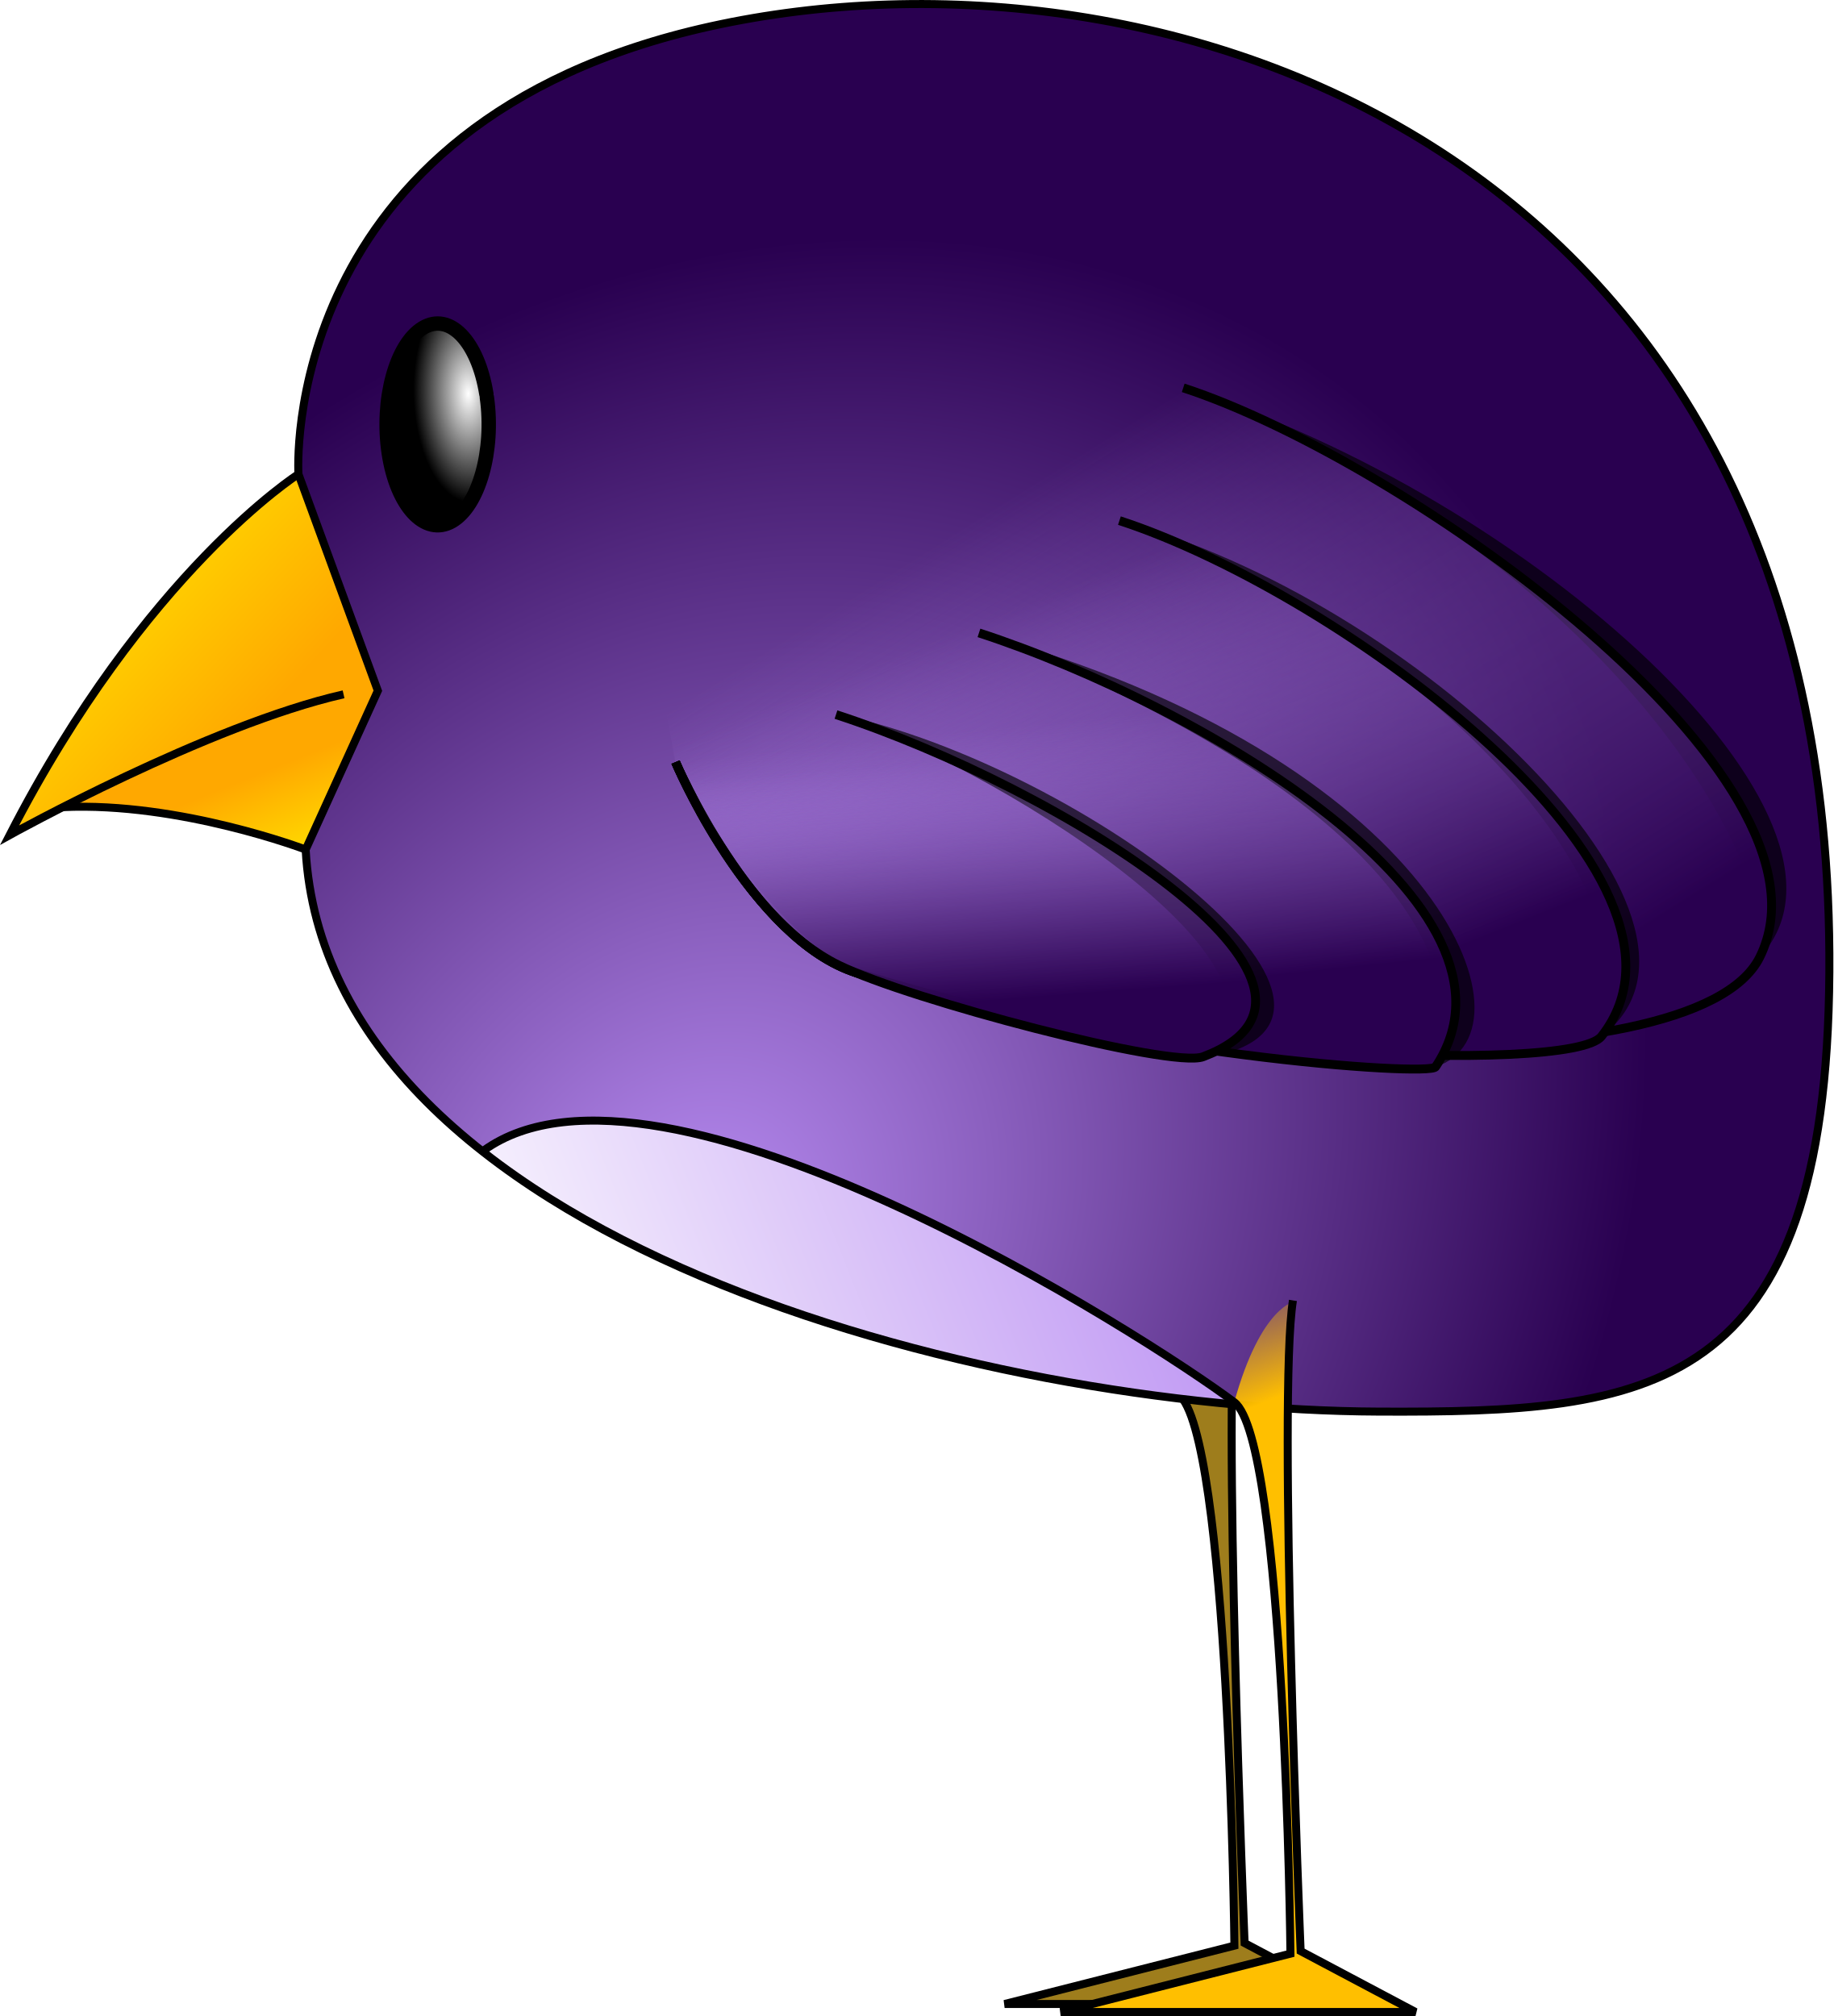
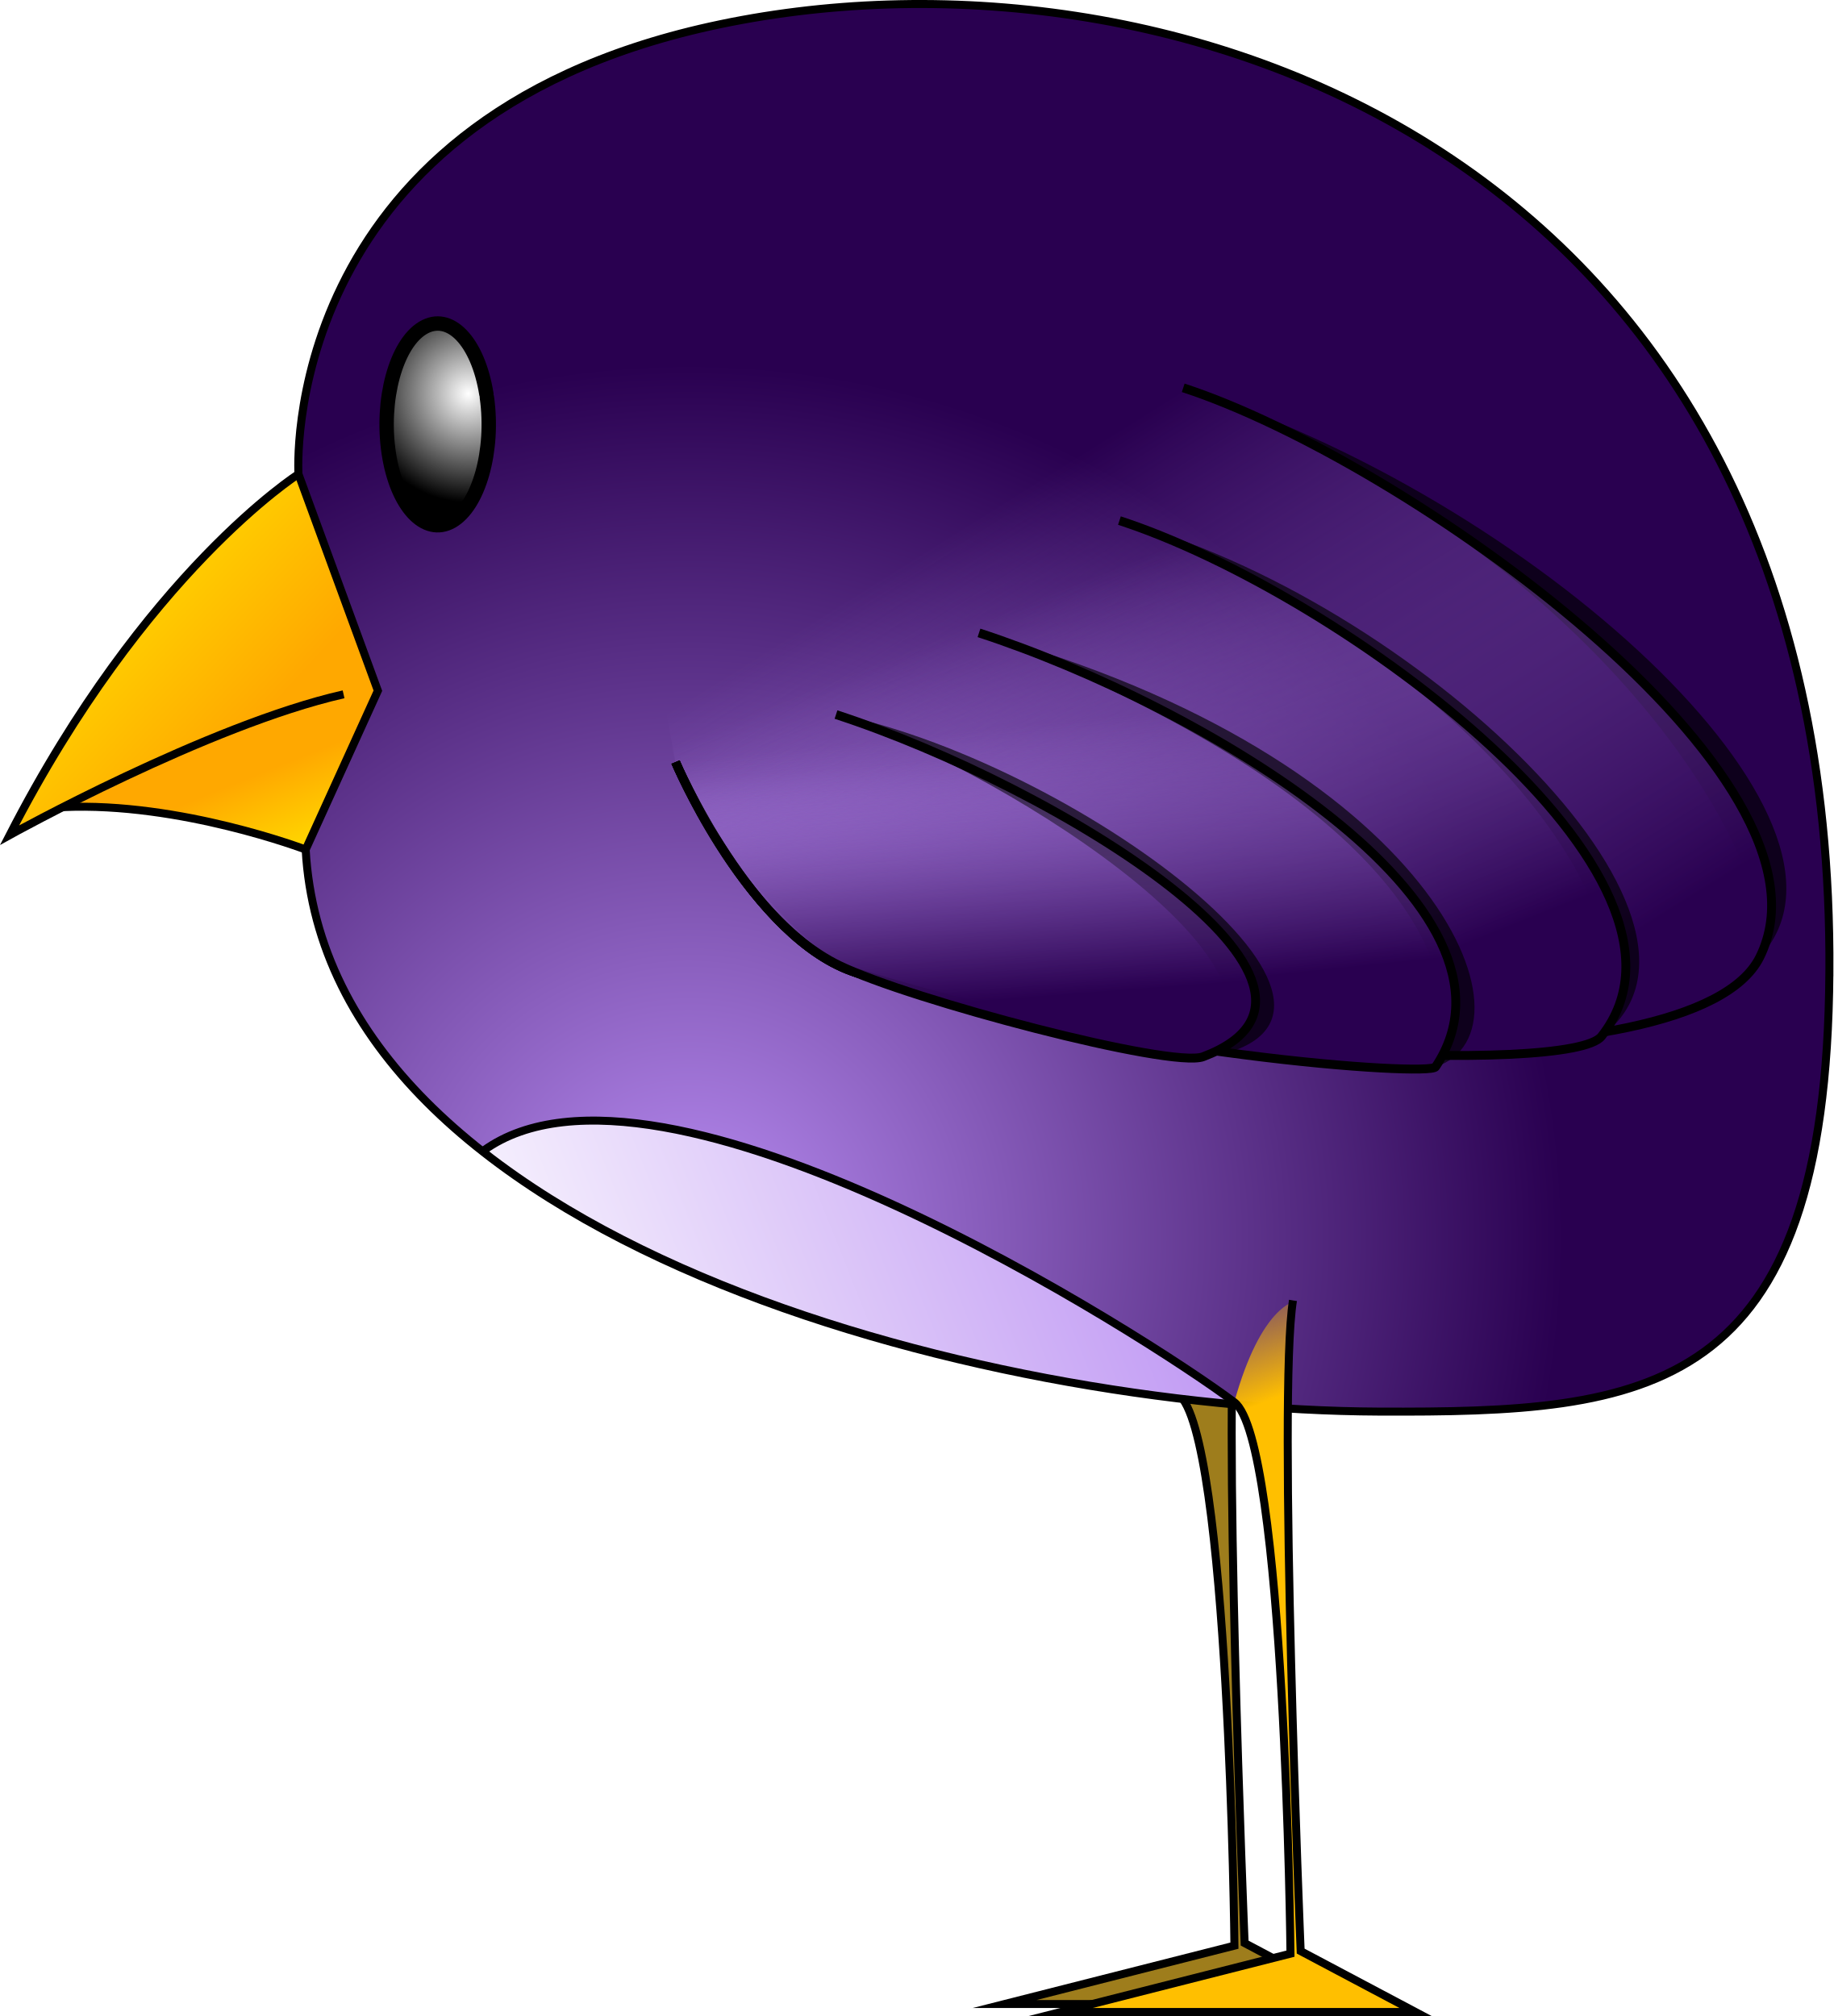
- <svg xmlns="http://www.w3.org/2000/svg" xmlns:xlink="http://www.w3.org/1999/xlink" id="svg2" viewBox="0 0 127.303 140" version="1.0" width="127.303" height="140">
-   <defs id="defs4">
-     <linearGradient id="linearGradient3242">
-       <stop id="stop3244" style="stop-color:#b88cf2;stop-opacity:0" offset="0" />
-       <stop id="stop3246" style="stop-color:#290050" offset="1" />
+ <svg xmlns="http://www.w3.org/2000/svg" version="1.1" width="127.301" height="139.999" viewBox="0,0,127.301,139.999">
+   <defs>
+     <linearGradient x1="261.704" y1="206.266" x2="258.425" y2="197.867" gradientUnits="userSpaceOnUse" id="color-1">
+       <stop offset="0" stop-color="#9e7d1c" />
+       <stop offset="1" stop-color="#ffbf00" stop-opacity="0" />
    </linearGradient>
-     <linearGradient id="linearGradient3134">
-       <stop id="stop3136" style="stop-color:#ffa800" offset="0" />
-       <stop id="stop3138" style="stop-color:#ffd800" offset="1" />
+     <radialGradient cx="224.158" cy="196.033" r="60.747" gradientUnits="userSpaceOnUse" id="color-2">
+       <stop offset="0" stop-color="#b88cf2" />
+       <stop offset="1" stop-color="#290050" />
+     </radialGradient>
+     <linearGradient x1="195.929" y1="158.356" x2="185.287" y2="148.553" gradientUnits="userSpaceOnUse" id="color-3">
+       <stop offset="0" stop-color="#ffa800" />
+       <stop offset="1" stop-color="#ffd800" />
    </linearGradient>
-     <linearGradient id="linearGradient3140" y2="347.35" xlink:href="#linearGradient3134" gradientUnits="userSpaceOnUse" x2="152.45" y1="382.62" x1="190.74" gradientTransform="matrix(0.2779297,0,0,0.2779297,86.85534,150.6479)" />
-     <linearGradient id="linearGradient3148" y2="421.41" xlink:href="#linearGradient3134" gradientUnits="userSpaceOnUse" x2="195.35" y1="401.07" x1="187.18" gradientTransform="matrix(0.2779297,0,0,0.2779297,86.85534,150.6479)" />
-     <radialGradient id="radialGradient3162" gradientUnits="userSpaceOnUse" cy="321.28" cx="251.37" gradientTransform="matrix(-0.01438898,-0.5678382,0.287157,-0.0072762,64.16599,381.0517)" r="13.26">
-       <stop id="stop3158" style="stop-color:#ffffff" offset="0" />
-       <stop id="stop3160" style="stop-color:#000000" offset="1" />
+     <linearGradient x1="194.94" y1="163.484" x2="197.211" y2="169.137" gradientUnits="userSpaceOnUse" id="color-4">
+       <stop offset="0" stop-color="#ffa800" />
+       <stop offset="1" stop-color="#ffd800" />
+     </linearGradient>
+     <linearGradient x1="262.049" y1="187.961" x2="208.689" y2="209.189" gradientUnits="userSpaceOnUse" id="color-5">
+       <stop offset="0" stop-color="#b88cf2" />
+       <stop offset="1" stop-color="#ffffff" />
+     </linearGradient>
+     <radialGradient cx="208.869" cy="137.343" r="7.532" gradientUnits="userSpaceOnUse" id="color-6">
+       <stop offset="0" stop-color="#ffffff" />
+       <stop offset="1" stop-color="#000000" />
    </radialGradient>
-     <radialGradient id="radialGradient3172" gradientUnits="userSpaceOnUse" cy="543.27" cx="296.74" gradientTransform="matrix(0.2469017,0.1997731,-0.2459178,0.303944,228.43,70.26232)" r="191.27">
-       <stop id="stop3168" style="stop-color:#b88cf2" offset="0" />
-       <stop id="stop3170" style="stop-color:#290050" offset="1" />
-     </radialGradient>
-     <linearGradient id="linearGradient3190" y2="565.52" gradientUnits="userSpaceOnUse" x2="236.65" y1="489.14" x1="428.64" gradientTransform="matrix(0.2779297,0,0,0.2779297,86.85534,150.6479)">
-       <stop id="stop3194" style="stop-color:#b88cf2" offset="0" />
-       <stop id="stop3196" style="stop-color:#ffffff" offset="1" />
+     <linearGradient x1="265.595" y1="206.821" x2="262.316" y2="198.422" gradientUnits="userSpaceOnUse" id="color-7">
+       <stop offset="0" stop-color="#ffbf00" />
+       <stop offset="1" stop-color="#ffbf00" stop-opacity="0" />
    </linearGradient>
-     <linearGradient id="linearGradient3206" y2="526.78" gradientUnits="userSpaceOnUse" x2="429.6" y1="557" x1="441.4" gradientTransform="matrix(0.2779297,0,0,0.2779297,86.85534,150.6479)">
-       <stop id="stop3202" style="stop-color:#ffbf00" offset="0" />
-       <stop id="stop3204" style="stop-color:#ffbf00;stop-opacity:0" offset="1" />
+     <linearGradient x1="258.402" y1="137.103" x2="284.244" y2="178.409" gradientUnits="userSpaceOnUse" id="color-8">
+       <stop offset="0" stop-color="#b88cf2" stop-opacity="0" />
+       <stop offset="1" stop-color="#290050" />
    </linearGradient>
-     <linearGradient id="linearGradient3212" y2="526.78" gradientUnits="userSpaceOnUse" x2="429.6" gradientTransform="matrix(0.2779297,0,0,0.2779297,82.96433,150.0921)" y1="557" x1="441.4">
-       <stop id="stop3216" style="stop-color:#9e7d1c" offset="0" />
-       <stop id="stop3218" style="stop-color:#ffbf00;stop-opacity:0" offset="1" />
+     <linearGradient x1="251.49" y1="150.366" x2="263.886" y2="181.346" gradientUnits="userSpaceOnUse" id="color-9">
+       <stop offset="0" stop-color="#b88cf2" stop-opacity="0" />
+       <stop offset="1" stop-color="#290050" />
    </linearGradient>
-     <linearGradient id="linearGradient3258" y2="454.77" xlink:href="#linearGradient3242" gradientUnits="userSpaceOnUse" x2="508.5" y1="306.15" x1="415.52" gradientTransform="matrix(0.2779297,0,0,0.2779297,86.85534,150.6479)" />
-     <linearGradient id="linearGradient3270" y2="465.34" xlink:href="#linearGradient3242" gradientUnits="userSpaceOnUse" x2="435.25" y1="353.87" x1="390.65" gradientTransform="matrix(0.2779297,0,0,0.2779297,86.85534,150.6479)" />
-     <linearGradient id="linearGradient3294" y2="456.91" xlink:href="#linearGradient3242" gradientUnits="userSpaceOnUse" x2="391.87" y1="396.31" x1="387.29" gradientTransform="matrix(0.2779297,0,0,0.2779297,86.85534,150.6479)" />
-     <linearGradient id="linearGradient3306" y2="460.18" xlink:href="#linearGradient3242" gradientUnits="userSpaceOnUse" x2="363.9" y1="391.93" x1="356.84" gradientTransform="matrix(0.2779297,0,0,0.2779297,86.85534,150.6479)" />
+     <linearGradient x1="242.094" y1="160.944" x2="244.056" y2="179.912" gradientUnits="userSpaceOnUse" id="color-10">
+       <stop offset="0" stop-color="#b88cf2" stop-opacity="0" />
+       <stop offset="1" stop-color="#290050" />
+     </linearGradient>
+     <linearGradient x1="250.557" y1="162.161" x2="251.829" y2="179.003" gradientUnits="userSpaceOnUse" id="color-11">
+       <stop offset="0" stop-color="#b88cf2" stop-opacity="0" />
+       <stop offset="1" stop-color="#290050" />
+     </linearGradient>
  </defs>
-   <g id="layer1" transform="translate(-120.2866,-208.6334)">
-     <path id="path3208" style="fill:url(#linearGradient3212);fill-rule:evenodd;stroke-width:0.278" d="m 206.351,298.437 c 0,0 -2.382,0.256 -4.255,7.012 3.535,2.654 3.902,38.299 3.902,38.299 l -15.956,4.052 h 24.641 l -7.977,-4.23 c 0,0 -1.595,-38.627 -0.534,-45.186" />
-     <path id="path3210" style="fill:none;stroke:#000000;stroke-width:0.555" d="m 202.096,305.449 c 3.535,2.654 3.902,38.299 3.902,38.299 l -15.956,4.052 h 24.641 l -7.977,-4.23 c 0,0 -1.595,-38.627 -0.534,-45.186" />
-     <path id="path3164" style="fill:url(#radialGradient3172);fill-rule:evenodd;stroke-width:0.278" d="m 169.589,210.47 c -30.119,6.665 -28.58,31.089 -28.58,31.089 l 5.514,15.042 -5.014,11.031 c 1.504,27.079 46.814,38.919 74.535,39.03 18.682,0.075 31.073,-0.987 31.264,-30.506 0.378,-57.412 -46.398,-72.615 -77.72,-65.686 z" />
-     <path id="path3304" style="fill:#000000;fill-opacity:0.652;fill-rule:evenodd;stroke-width:0.278" d="m 202.444,235.567 c 24.01,7.418 48.927,30 40.033,39.535 1.442,-5.392 -9.174,-27.187 -40.033,-39.535 z" />
-     <path id="path2161" style="fill:url(#linearGradient3140);fill-rule:evenodd;stroke-width:0.278" d="m 141.01,241.559 5.514,15.042 c -9.527,0.753 -25.572,10.03 -25.572,10.03 9.402,-18.304 20.058,-25.072 20.058,-25.072 z" />
-     <path id="path2158" style="fill:url(#linearGradient3148);fill-rule:evenodd;stroke-width:0.278" d="m 146.524,256.6 -5.014,11.031 c 0,0 -9.149,-3.257 -17.298,-2.882 0,0 16.295,-8.274 22.312,-8.149 z" />
-     <path id="path3182" style="fill:url(#linearGradient3190);fill-rule:evenodd;stroke-width:0.278" d="m 154.045,288.685 c 12.232,-8.824 46.014,12.871 51.942,17.321 -15.433,-0.361 -43.61,-9.344 -51.942,-17.321 z" />
-     <path id="path2160" style="fill:none;stroke:#000000;stroke-width:0.556" d="m 169.589,210.47 c -30.119,6.665 -28.58,31.089 -28.58,31.089 l 5.514,15.042 -5.014,11.031 c 1.504,27.079 46.814,38.919 74.535,39.03 18.682,0.075 31.073,-0.987 31.264,-30.506 0.378,-57.412 -46.398,-72.615 -77.72,-65.686 z" />
-     <path id="path3150" style="fill:none;stroke:#000000;stroke-width:0.556" d="m 144.142,256.85 c -9.4,2.132 -23.19,9.78 -23.19,9.78 9.402,-18.304 20.058,-25.072 20.058,-25.072" />
-     <path id="path3152" style="fill:none;stroke:#000000;stroke-width:0.556" d="m 141.51,267.631 c 0,0 -8.713,-3.321 -16.859,-2.946" />
-     <path id="path3154" style="fill:url(#radialGradient3162);fill-rule:evenodd;stroke:#000000;stroke-linecap:round;stroke-linejoin:round" d="m 154.092,236.228 a 3.546,7.003 0 0 1 -2.435,8.608 3.546,7.003 0 0 1 -4.379,-4.736 3.546,7.003 0 0 1 2.36,-8.689 3.546,7.003 0 0 1 4.42,4.586" />
-     <path id="path3198" style="fill:url(#linearGradient3206);fill-rule:evenodd;stroke-width:0.278" d="m 210.242,298.993 c 0,0 -2.382,0.256 -4.255,7.012 3.535,2.654 3.902,38.299 3.902,38.299 l -15.956,4.052 h 24.641 l -7.977,-4.23 c 0,0 -1.595,-38.627 -0.534,-45.186" />
-     <path id="path3180" style="fill:none;stroke:#000000;stroke-width:0.555" d="m 153.867,288.532 c 12.232,-8.824 46.192,13.024 52.12,17.473 3.535,2.654 3.902,38.299 3.902,38.299 l -15.956,4.052 h 24.641 l -7.977,-4.23 c 0,0 -1.595,-38.627 -0.534,-45.186" />
-     <path id="path3248" style="fill:url(#linearGradient3258);fill-rule:evenodd;stroke-width:0.278" d="m 167.194,261.559 c -7.624,-39.533 0.692,-34.561 35.25,-25.992 15.411,5.022 46.267,26.987 40.033,39.535 -4.586,9.233 -44.274,6.879 -62.706,1.092 -7.307,-2.293 -12.576,-14.636 -12.576,-14.636 z" />
-     <path id="path3220" style="fill:none;stroke:#000000;stroke-width:0.617" d="m 202.444,235.567 c 15.411,5.022 46.267,26.987 40.033,39.535 -4.586,9.233 -44.274,6.879 -62.706,1.092 -7.307,-2.293 -12.576,-14.636 -12.576,-14.636" />
-     <path id="path3302" style="fill:#000000;fill-opacity:0.652;fill-rule:evenodd;stroke-width:0.278" d="m 198.013,244.786 c 20.286,5.289 44.088,27.815 33.474,35.814 4.366,-11.245 -14.405,-29.138 -33.474,-35.814 z" />
-     <path id="path3262" style="fill:url(#linearGradient3270);fill-rule:evenodd;stroke-width:0.278" d="m 167.194,261.559 c 0,0 -11.362,-34.738 30.82,-16.773 15.411,5.022 42.14,24.8 33.474,35.814 -2.107,2.674 -33.285,1.381 -51.717,-4.405 -7.307,-2.293 -12.576,-14.636 -12.576,-14.636 z" />
-     <path id="path3260" style="fill:none;stroke:#000000;stroke-width:0.617" d="m 198.013,244.786 c 15.411,5.022 42.14,24.8 33.474,35.814 -2.107,2.674 -33.285,1.381 -51.717,-4.405 -7.307,-2.293 -12.576,-14.636 -12.576,-14.636" />
-     <path id="path3300" style="fill:#000000;fill-opacity:0.652;fill-rule:evenodd;stroke-width:0.278" d="m 219.961,282.726 c 2.765,-7.735 -4.297,-19.475 -31.701,-30.141 31.545,8.571 39.31,27.596 31.701,30.141 z" />
-     <path id="path3274" style="fill:url(#linearGradient3306);fill-rule:evenodd;stroke-width:0.278" d="m 188.261,252.584 c 15.411,5.025 39.133,18.996 31.701,30.141 -0.439,0.661 -21.759,-0.745 -40.191,-6.531 -7.307,-2.293 -12.576,-14.636 -12.576,-14.636" />
-     <path id="path3272" style="fill:none;stroke:#000000;stroke-width:0.617" d="m 188.261,252.584 c 15.411,5.025 39.133,18.996 31.701,30.141 -0.439,0.661 -21.759,-0.745 -40.191,-6.531 -7.307,-2.293 -12.576,-14.636 -12.576,-14.636" />
-     <path id="path3296" style="fill:#000000;fill-opacity:0.652;fill-rule:evenodd;stroke-width:0.278" d="m 203.283,282.195 c 9.458,-5.356 -12.276,-19.477 -24.7,-23.938 16.918,3.519 41.122,21.848 24.7,23.938 z" />
-     <path id="path3286" style="fill:url(#linearGradient3294);fill-rule:evenodd;stroke-width:0.278" d="m 178.333,258.257 c 15.411,5.025 38.021,19.01 25.497,23.76 -2.215,0.839 -19.102,-3.405 -24.06,-5.823 -6.884,-3.355 -12.576,-14.636 -12.576,-14.636" />
-     <path id="path3284" style="fill:none;stroke:#000000;stroke-width:0.617" d="m 178.333,258.257 c 15.411,5.025 38.021,19.01 25.497,23.76 -2.215,0.839 -20.342,-3.935 -25.3,-6.353 -6.884,-3.357 -11.337,-14.105 -11.337,-14.105" />
+   <g transform="translate(-176.3483,-110.0011)">
+     <g data-paper-data="{&quot;isPaintingLayer&quot;:true}" stroke-miterlimit="10" stroke-dasharray="" stroke-dashoffset="0" style="mix-blend-mode: normal">
+       <path d="M262.235,199.751c-1.062,6.559 0.534,45.186 0.534,45.186l7.977,4.23h-24.641l15.956,-4.052c0,0 -0.367,-35.644 -3.902,-38.299c1.873,-6.756 4.255,-7.012 4.255,-7.012" fill="url(#color-1)" fill-rule="evenodd" stroke="none" stroke-width="0.278" stroke-linecap="butt" stroke-linejoin="miter" />
+       <path d="M262.235,199.751c-1.062,6.559 0.534,45.186 0.534,45.186l7.977,4.23h-24.641l15.956,-4.052c0,0 -0.367,-35.644 -3.902,-38.299" fill="none" fill-rule="nonzero" stroke="#000000" stroke-width="0.555" stroke-linecap="butt" stroke-linejoin="miter" />
+       <path d="M303.371,177.522c-0.192,29.519 -12.582,30.581 -31.264,30.506c-27.721,-0.111 -73.032,-11.951 -74.535,-39.03l5.014,-11.031l-5.514,-15.042c0,0 -1.54,-24.424 28.58,-31.089c31.323,-6.929 78.098,8.274 77.72,65.686z" fill="url(#color-2)" fill-rule="evenodd" stroke="none" stroke-width="0.278" stroke-linecap="butt" stroke-linejoin="miter" />
+       <path d="M258.505,136.933c24.01,7.418 48.927,30 40.033,39.535c1.442,-5.392 -9.174,-27.187 -40.033,-39.535z" fill-opacity="0.652" fill="#000000" fill-rule="evenodd" stroke="none" stroke-width="0.278" stroke-linecap="butt" stroke-linejoin="miter" />
+       <path d="M197.072,142.925l5.514,15.042c-9.527,0.753 -25.572,10.03 -25.572,10.03c9.402,-18.304 20.058,-25.072 20.058,-25.072z" fill="url(#color-3)" fill-rule="evenodd" stroke="none" stroke-width="0.278" stroke-linecap="butt" stroke-linejoin="miter" />
+       <path d="M202.586,157.967l-5.014,11.031c0,0 -9.149,-3.257 -17.298,-2.882c0,0 16.295,-8.274 22.312,-8.149z" fill="url(#color-4)" fill-rule="evenodd" stroke="none" stroke-width="0.278" stroke-linecap="butt" stroke-linejoin="miter" />
+       <path d="M210.107,190.051c12.232,-8.824 46.014,12.871 51.942,17.321c-15.433,-0.361 -43.61,-9.344 -51.942,-17.321z" fill="url(#color-5)" fill-rule="evenodd" stroke="none" stroke-width="0.278" stroke-linecap="butt" stroke-linejoin="miter" />
+       <path d="M303.371,177.522c-0.192,29.519 -12.582,30.581 -31.264,30.506c-27.721,-0.111 -73.032,-11.951 -74.535,-39.03l5.014,-11.031l-5.514,-15.042c0,0 -1.54,-24.424 28.58,-31.089c31.323,-6.929 78.098,8.274 77.72,65.686z" fill="none" fill-rule="nonzero" stroke="#000000" stroke-width="0.556" stroke-linecap="butt" stroke-linejoin="miter" />
+       <path d="M200.204,158.217c-9.4,2.132 -23.19,9.78 -23.19,9.78c9.402,-18.304 20.058,-25.072 20.058,-25.072" fill="none" fill-rule="nonzero" stroke="#000000" stroke-width="0.556" stroke-linecap="butt" stroke-linejoin="miter" />
+       <path d="M180.713,166.052c8.146,-0.375 16.859,2.946 16.859,2.946" fill="none" fill-rule="nonzero" stroke="#000000" stroke-width="0.556" stroke-linecap="butt" stroke-linejoin="miter" />
+       <path d="M210.154,137.594c0.522,3.703 -0.565,7.545 -2.435,8.608c-1.87,1.063 -3.825,-1.051 -4.379,-4.736c-0.554,-3.685 0.499,-7.563 2.36,-8.689c1.861,-1.126 3.834,0.921 4.42,4.586" fill="url(#color-6)" fill-rule="evenodd" stroke="#000000" stroke-width="1" stroke-linecap="round" stroke-linejoin="round" />
+       <path d="M266.126,200.307c-1.062,6.559 0.534,45.186 0.534,45.186l7.977,4.23h-24.641l15.956,-4.052c0,0 -0.367,-35.644 -3.902,-38.299c1.873,-6.756 4.255,-7.012 4.255,-7.012" fill="url(#color-7)" fill-rule="evenodd" stroke="none" stroke-width="0.278" stroke-linecap="butt" stroke-linejoin="miter" />
+       <path d="M266.126,200.307c-1.062,6.559 0.534,45.186 0.534,45.186l7.977,4.23h-24.641l15.956,-4.052c0,0 -0.367,-35.644 -3.902,-38.299c-5.928,-4.45 -39.888,-26.298 -52.12,-17.473" fill="none" fill-rule="nonzero" stroke="#000000" stroke-width="0.555" stroke-linecap="butt" stroke-linejoin="miter" />
+       <path d="M223.255,162.925c-7.624,-39.533 0.692,-34.561 35.25,-25.992c15.411,5.022 46.267,26.987 40.033,39.535c-4.586,9.233 -44.274,6.879 -62.706,1.092c-7.307,-2.293 -12.576,-14.636 -12.576,-14.636z" fill="url(#color-8)" fill-rule="evenodd" stroke="none" stroke-width="0.278" stroke-linecap="butt" stroke-linejoin="miter" />
+       <path d="M258.505,136.933c15.411,5.022 46.267,26.987 40.033,39.535c-4.586,9.233 -44.274,6.879 -62.706,1.092c-7.307,-2.293 -12.576,-14.636 -12.576,-14.636" fill="none" fill-rule="nonzero" stroke="#000000" stroke-width="0.617" stroke-linecap="butt" stroke-linejoin="miter" />
+       <path d="M254.075,146.152c20.286,5.289 44.088,27.815 33.474,35.814c4.366,-11.245 -14.405,-29.138 -33.474,-35.814z" fill-opacity="0.652" fill="#000000" fill-rule="evenodd" stroke="none" stroke-width="0.278" stroke-linecap="butt" stroke-linejoin="miter" />
+       <path d="M223.255,162.925c0,0 -11.362,-34.738 30.82,-16.773c15.411,5.022 42.14,24.8 33.474,35.814c-2.107,2.674 -33.285,1.381 -51.717,-4.405c-7.307,-2.293 -12.576,-14.636 -12.576,-14.636z" fill="url(#color-9)" fill-rule="evenodd" stroke="none" stroke-width="0.278" stroke-linecap="butt" stroke-linejoin="miter" />
+       <path d="M254.075,146.152c15.411,5.022 42.14,24.8 33.474,35.814c-2.107,2.674 -33.285,1.381 -51.717,-4.405c-7.307,-2.293 -12.576,-14.636 -12.576,-14.636" fill="none" fill-rule="nonzero" stroke="#000000" stroke-width="0.617" stroke-linecap="butt" stroke-linejoin="miter" />
+       <path d="M276.023,184.092c2.765,-7.735 -4.297,-19.475 -31.701,-30.141c31.545,8.571 39.31,27.596 31.701,30.141z" fill-opacity="0.652" fill="#000000" fill-rule="evenodd" stroke="none" stroke-width="0.278" stroke-linecap="butt" stroke-linejoin="miter" />
+       <path d="M244.323,153.951c15.411,5.025 39.133,18.996 31.701,30.141c-0.439,0.661 -21.759,-0.745 -40.191,-6.531c-7.307,-2.293 -12.576,-14.636 -12.576,-14.636" fill="url(#color-10)" fill-rule="evenodd" stroke="none" stroke-width="0.278" stroke-linecap="butt" stroke-linejoin="miter" />
+       <path d="M244.323,153.951c15.411,5.025 39.133,18.996 31.701,30.141c-0.439,0.661 -21.759,-0.745 -40.191,-6.531c-7.307,-2.293 -12.576,-14.636 -12.576,-14.636" fill="none" fill-rule="nonzero" stroke="#000000" stroke-width="0.617" stroke-linecap="butt" stroke-linejoin="miter" />
+       <path d="M259.345,183.562c9.458,-5.356 -12.276,-19.477 -24.7,-23.938c16.918,3.519 41.122,21.848 24.7,23.938z" fill-opacity="0.652" fill="#000000" fill-rule="evenodd" stroke="none" stroke-width="0.278" stroke-linecap="butt" stroke-linejoin="miter" />
+       <path d="M234.395,159.623c15.411,5.025 38.021,19.01 25.497,23.76c-2.215,0.839 -19.102,-3.405 -24.06,-5.823c-6.884,-3.355 -12.576,-14.636 -12.576,-14.636" fill="url(#color-11)" fill-rule="evenodd" stroke="none" stroke-width="0.278" stroke-linecap="butt" stroke-linejoin="miter" />
+       <path d="M234.395,159.623c15.411,5.025 38.021,19.01 25.497,23.76c-2.215,0.839 -20.342,-3.935 -25.3,-6.353c-6.884,-3.357 -11.337,-14.105 -11.337,-14.105" fill="none" fill-rule="nonzero" stroke="#000000" stroke-width="0.617" stroke-linecap="butt" stroke-linejoin="miter" />
+     </g>
  </g>
</svg>
